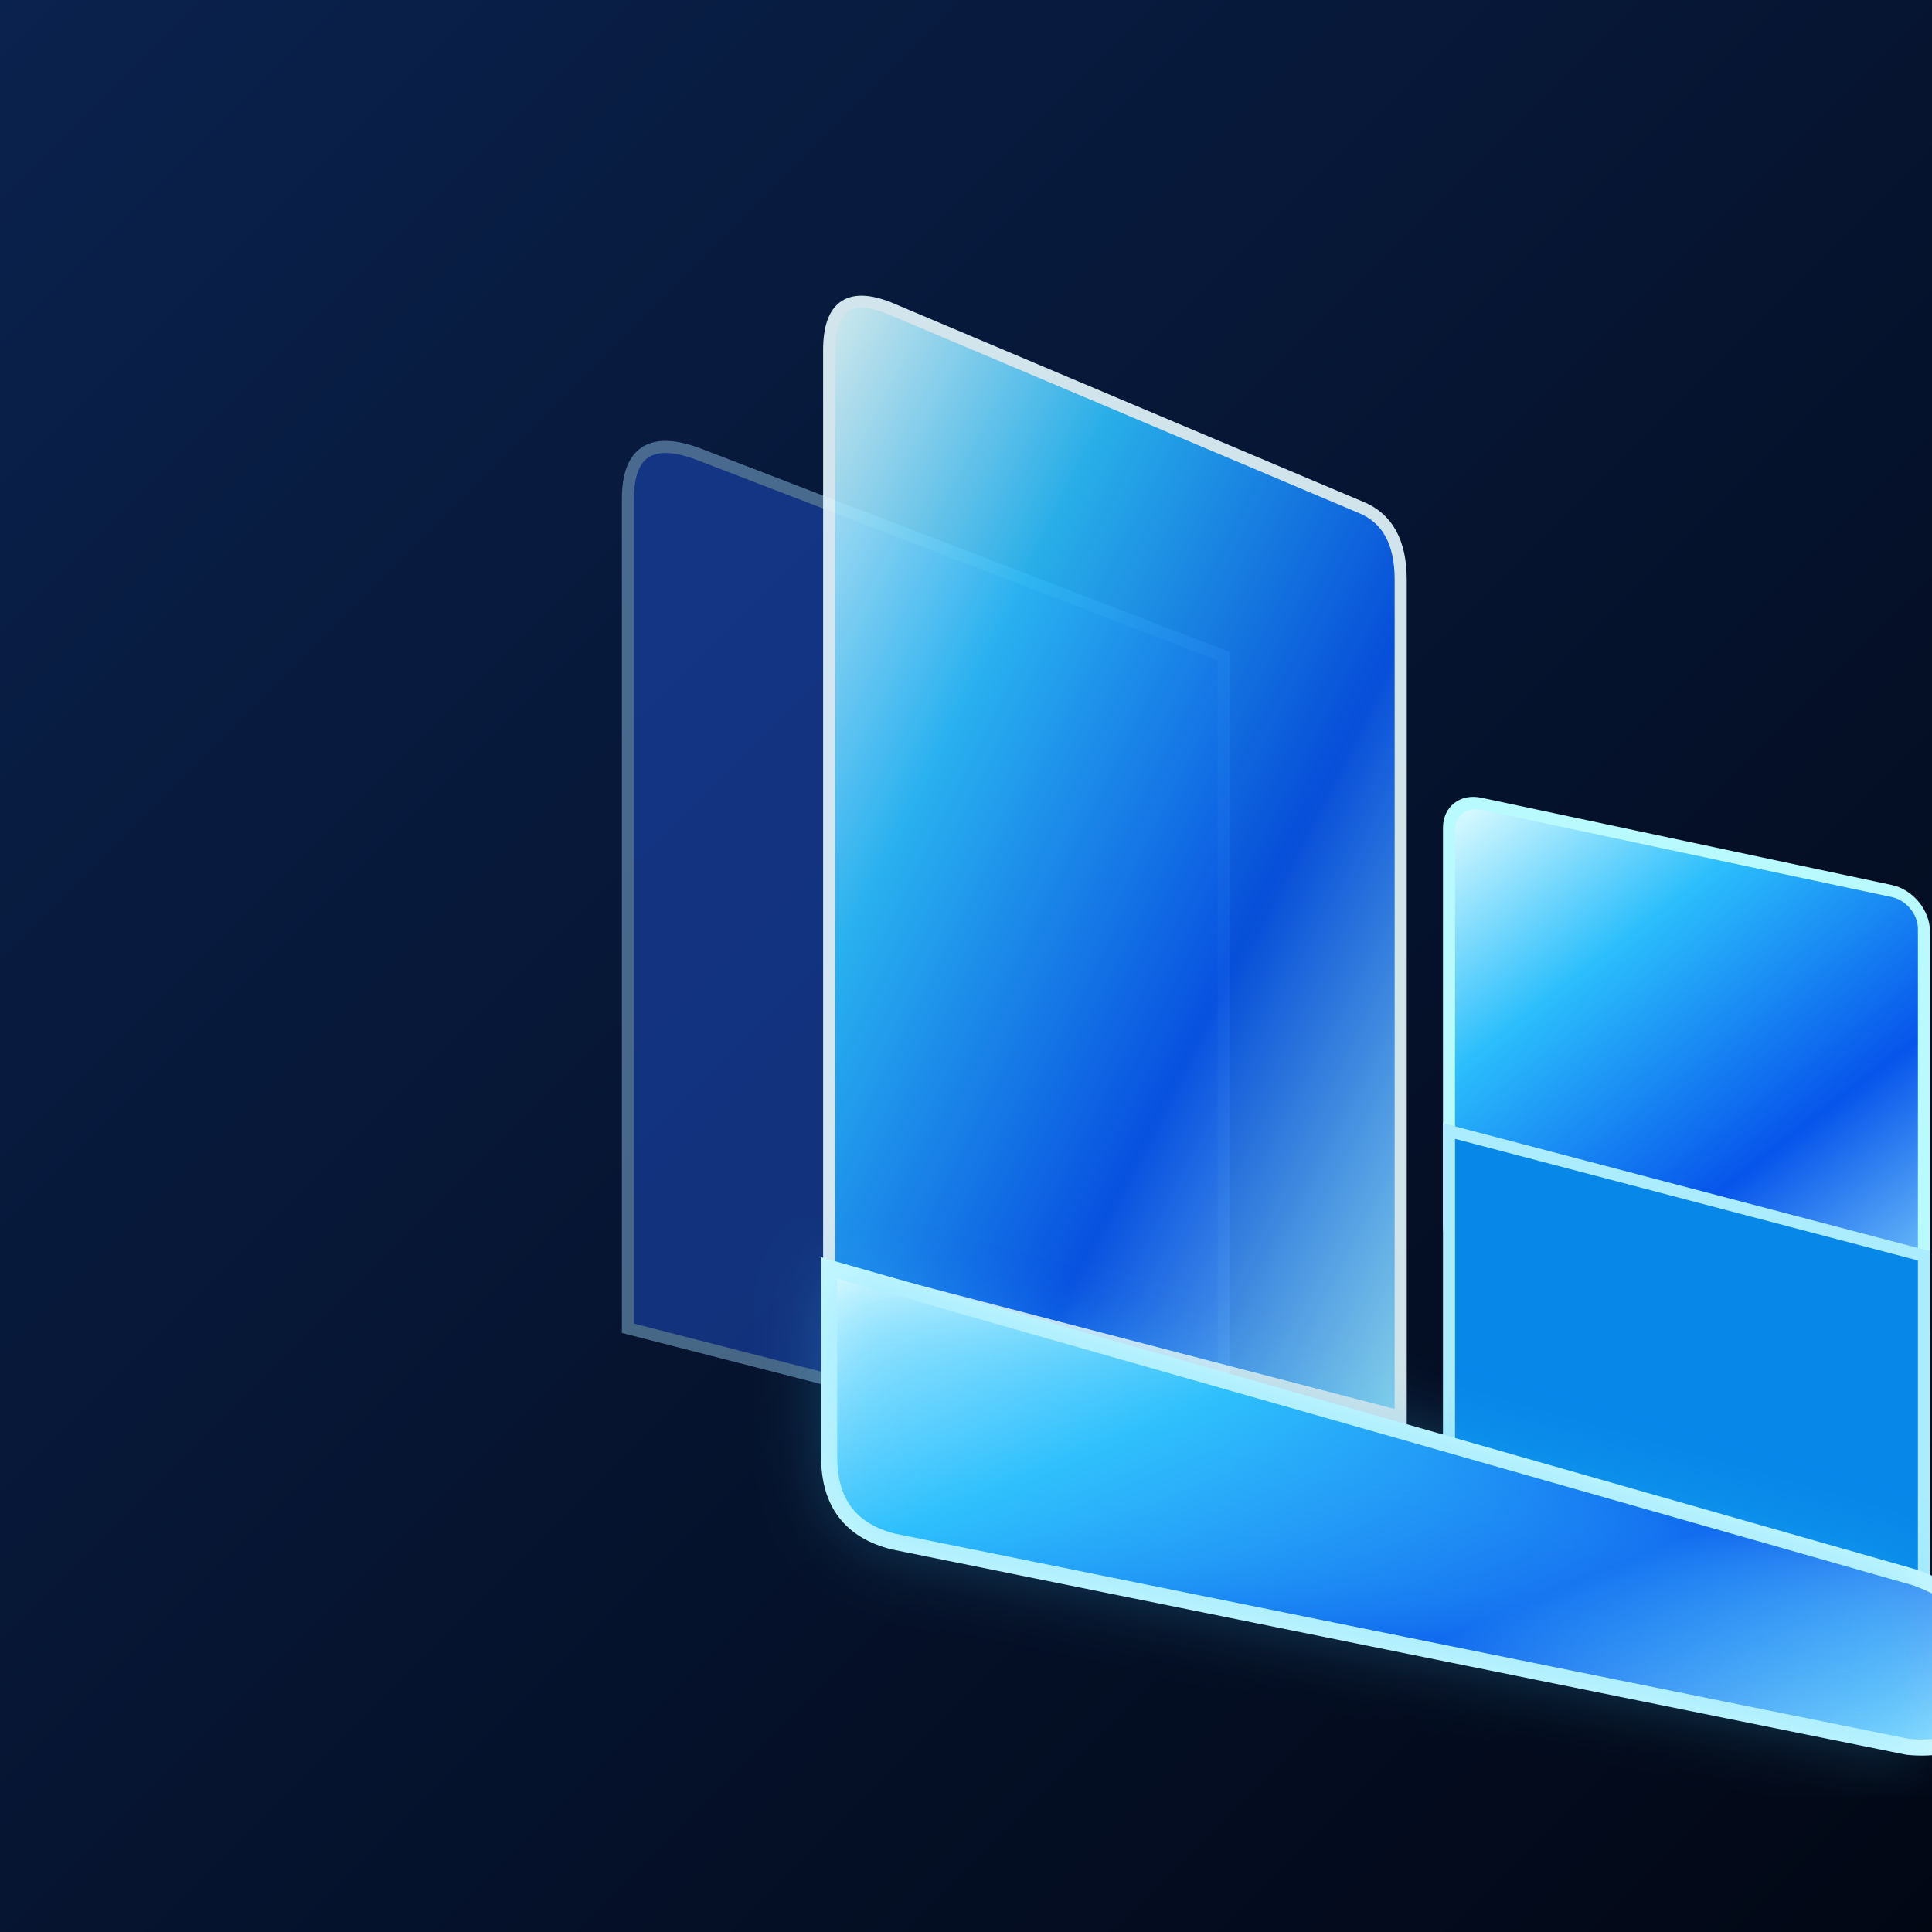
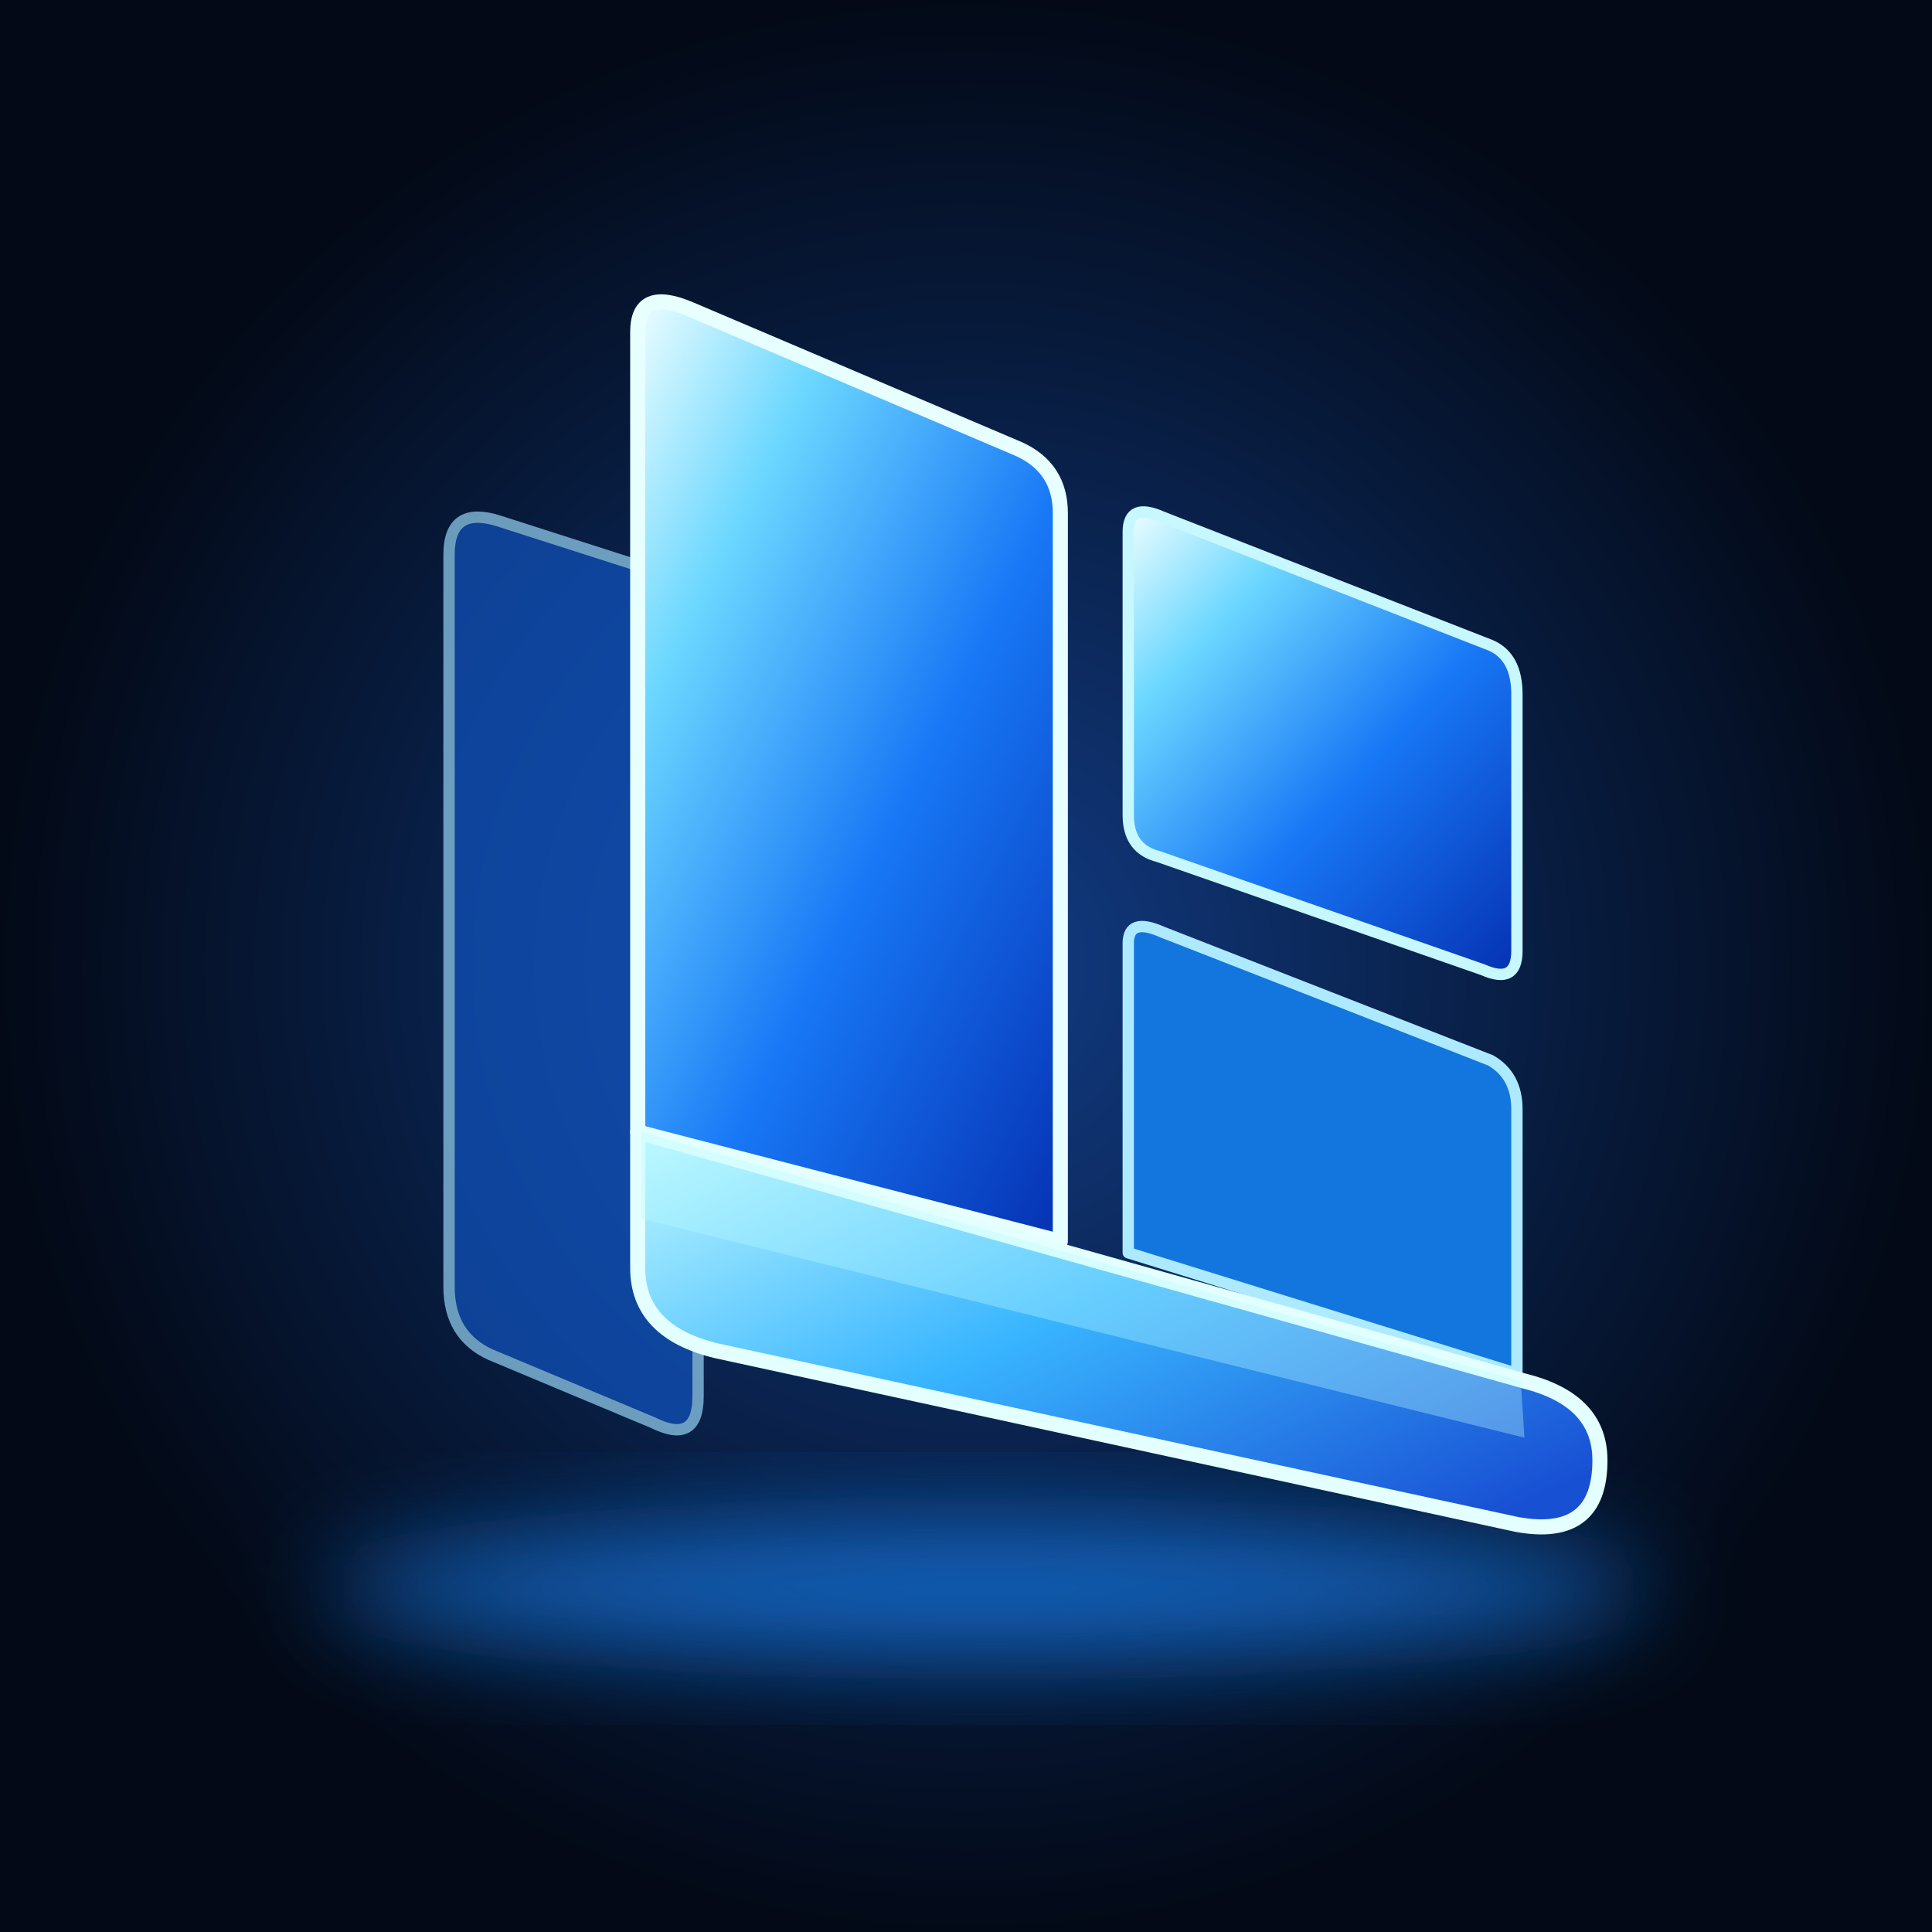
- <svg xmlns="http://www.w3.org/2000/svg" viewBox="0 0 480 480">
+ <svg xmlns="http://www.w3.org/2000/svg" viewBox="0 0 512 512" role="img" aria-label="Lolite OS blue glass logo">
  <defs>
-     <linearGradient id="bg" x2="1" y2="1">
-       <stop stop-color="#0a224e" />
-       <stop offset="1" stop-color="#020714" />
+     <radialGradient id="night">
+       <stop stop-color="#123c85" />
+       <stop offset=".65" stop-color="#071a3b" />
+       <stop offset="1" stop-color="#030916" />
+     </radialGradient>
+     <linearGradient id="panel" x1=".05" y1="0" x2=".95" y2="1">
+       <stop stop-color="#e0faff" />
+       <stop offset=".22" stop-color="#6cd7ff" />
+       <stop offset=".58" stop-color="#1878f6" />
+       <stop offset="1" stop-color="#0635b6" />
    </linearGradient>
-     <linearGradient id="glass" x1="0" y1="0" x2="1" y2="1">
-       <stop stop-color="#e7ffff" />
-       <stop offset=".3" stop-color="#2bbefc" />
-       <stop offset=".65" stop-color="#0755eb" />
-       <stop offset="1" stop-color="#94e7ff" />
+     <linearGradient id="foot" x1="0" y1="0" x2="1" y2=".85">
+       <stop stop-color="#bff9ff" />
+       <stop offset=".48" stop-color="#39b5ff" />
+       <stop offset="1" stop-color="#1850d4" />
    </linearGradient>
-     <filter id="glow">
-       <feGaussianBlur stdDeviation="9" />
+     <filter id="halo" x="-50%" y="-50%" width="200%" height="200%">
+       <feGaussianBlur stdDeviation="13" />
    </filter>
  </defs>
-   <rect width="480" height="480" fill="url(#bg)" />
-   <g transform="translate(106 62)">
-     <path d="M50 62Q50 44 68 51L198 101V306L50 268Z" fill="#245be8" opacity=".42" stroke="#a2d8ff" stroke-width="3" />
-     <path d="M100 25Q100 8 116 15L232 64Q242 68 242 82V290L100 253Z" fill="url(#glass)" opacity=".9" stroke="#e8fbff" stroke-width="3" />
-     <rect x="254" y="82" width="118" height="115" rx="8" transform="skewY(12)" fill="url(#glass)" stroke="#b9faff" stroke-width="3" />
-     <path d="M254 219L372 250V333L254 300Z" fill="#0788e9" stroke="#abecff" stroke-width="3" />
-     <path d="M100 253L370 330Q389 337 389 353Q389 374 368 372L116 321Q100 317 100 300Z" fill="url(#glass)" stroke="#c9f8ff" stroke-width="4" />
-     <path d="M100 253L370 330Q389 337 389 353Q389 374 368 372L116 321Q100 317 100 300Z" fill="#3ac6ff" opacity=".3" filter="url(#glow)" />
+   <rect width="512" height="512" fill="url(#night)" />
+   <ellipse cx="262" cy="421" rx="175" ry="18" fill="#1687ff" opacity=".65" filter="url(#halo)" />
+   <g stroke-linejoin="round">
+     <path d="M119 147 Q119 134 132 138 L185 155 L185 370 Q185 383 173 377 L130 359 Q119 354 119 341Z" fill="#1157c7" opacity=".66" stroke="#a0dfff" stroke-width="3" />
+     <path d="M169 88 Q169 76 183 82 L270 119 Q281 124 281 136 L281 329 L169 300Z" fill="url(#panel)" stroke="#e7ffff" stroke-width="4" />
+     <path d="M299 141 Q299 133 308 137 L395 171 Q402 174 402 184 L402 252 Q402 261 393 257 L307 227 Q299 225 299 216Z" fill="url(#panel)" stroke="#c7f7ff" stroke-width="3" />
+     <path d="M299 250 Q299 243 308 247 L395 281 Q402 285 402 294 L402 364 L299 332Z" fill="#1376de" stroke="#aeeaff" stroke-width="3" />
+     <path d="M169 300 L404 366 Q424 371 424 387 Q424 408 402 404 L190 358 Q169 353 169 336Z" fill="url(#foot)" stroke="#e3ffff" stroke-width="4" />
+     <path d="M170 300 L403 366 L404 381 L170 323Z" fill="#b7faff" opacity=".36" />
  </g>
</svg>
